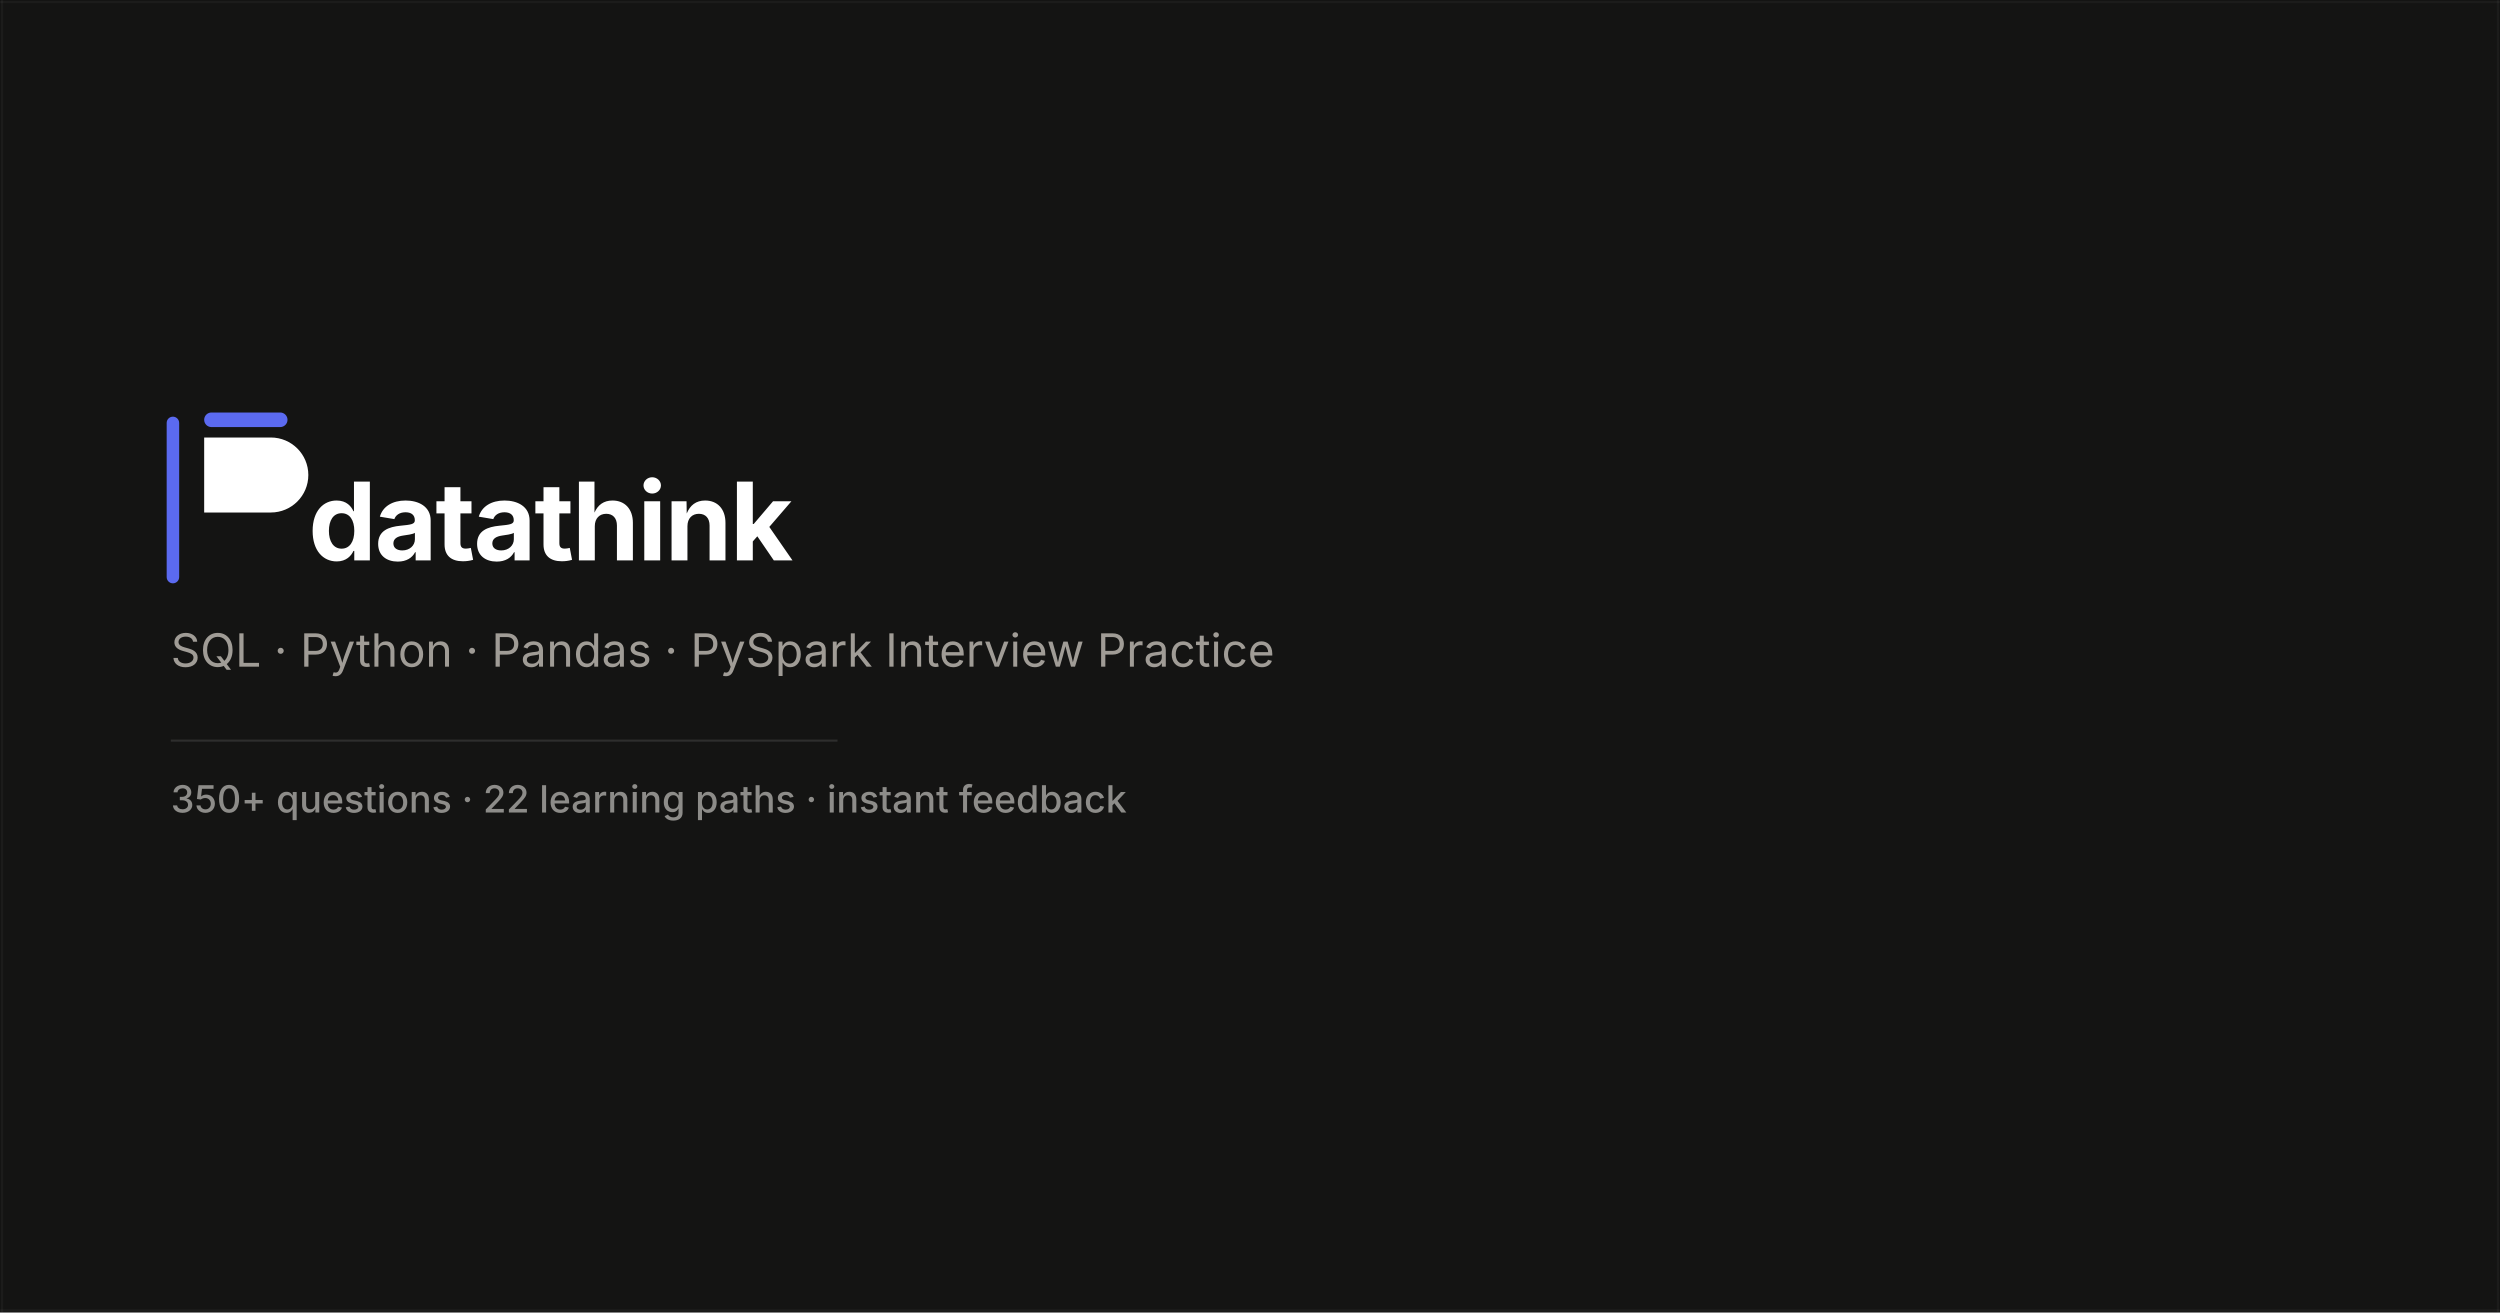
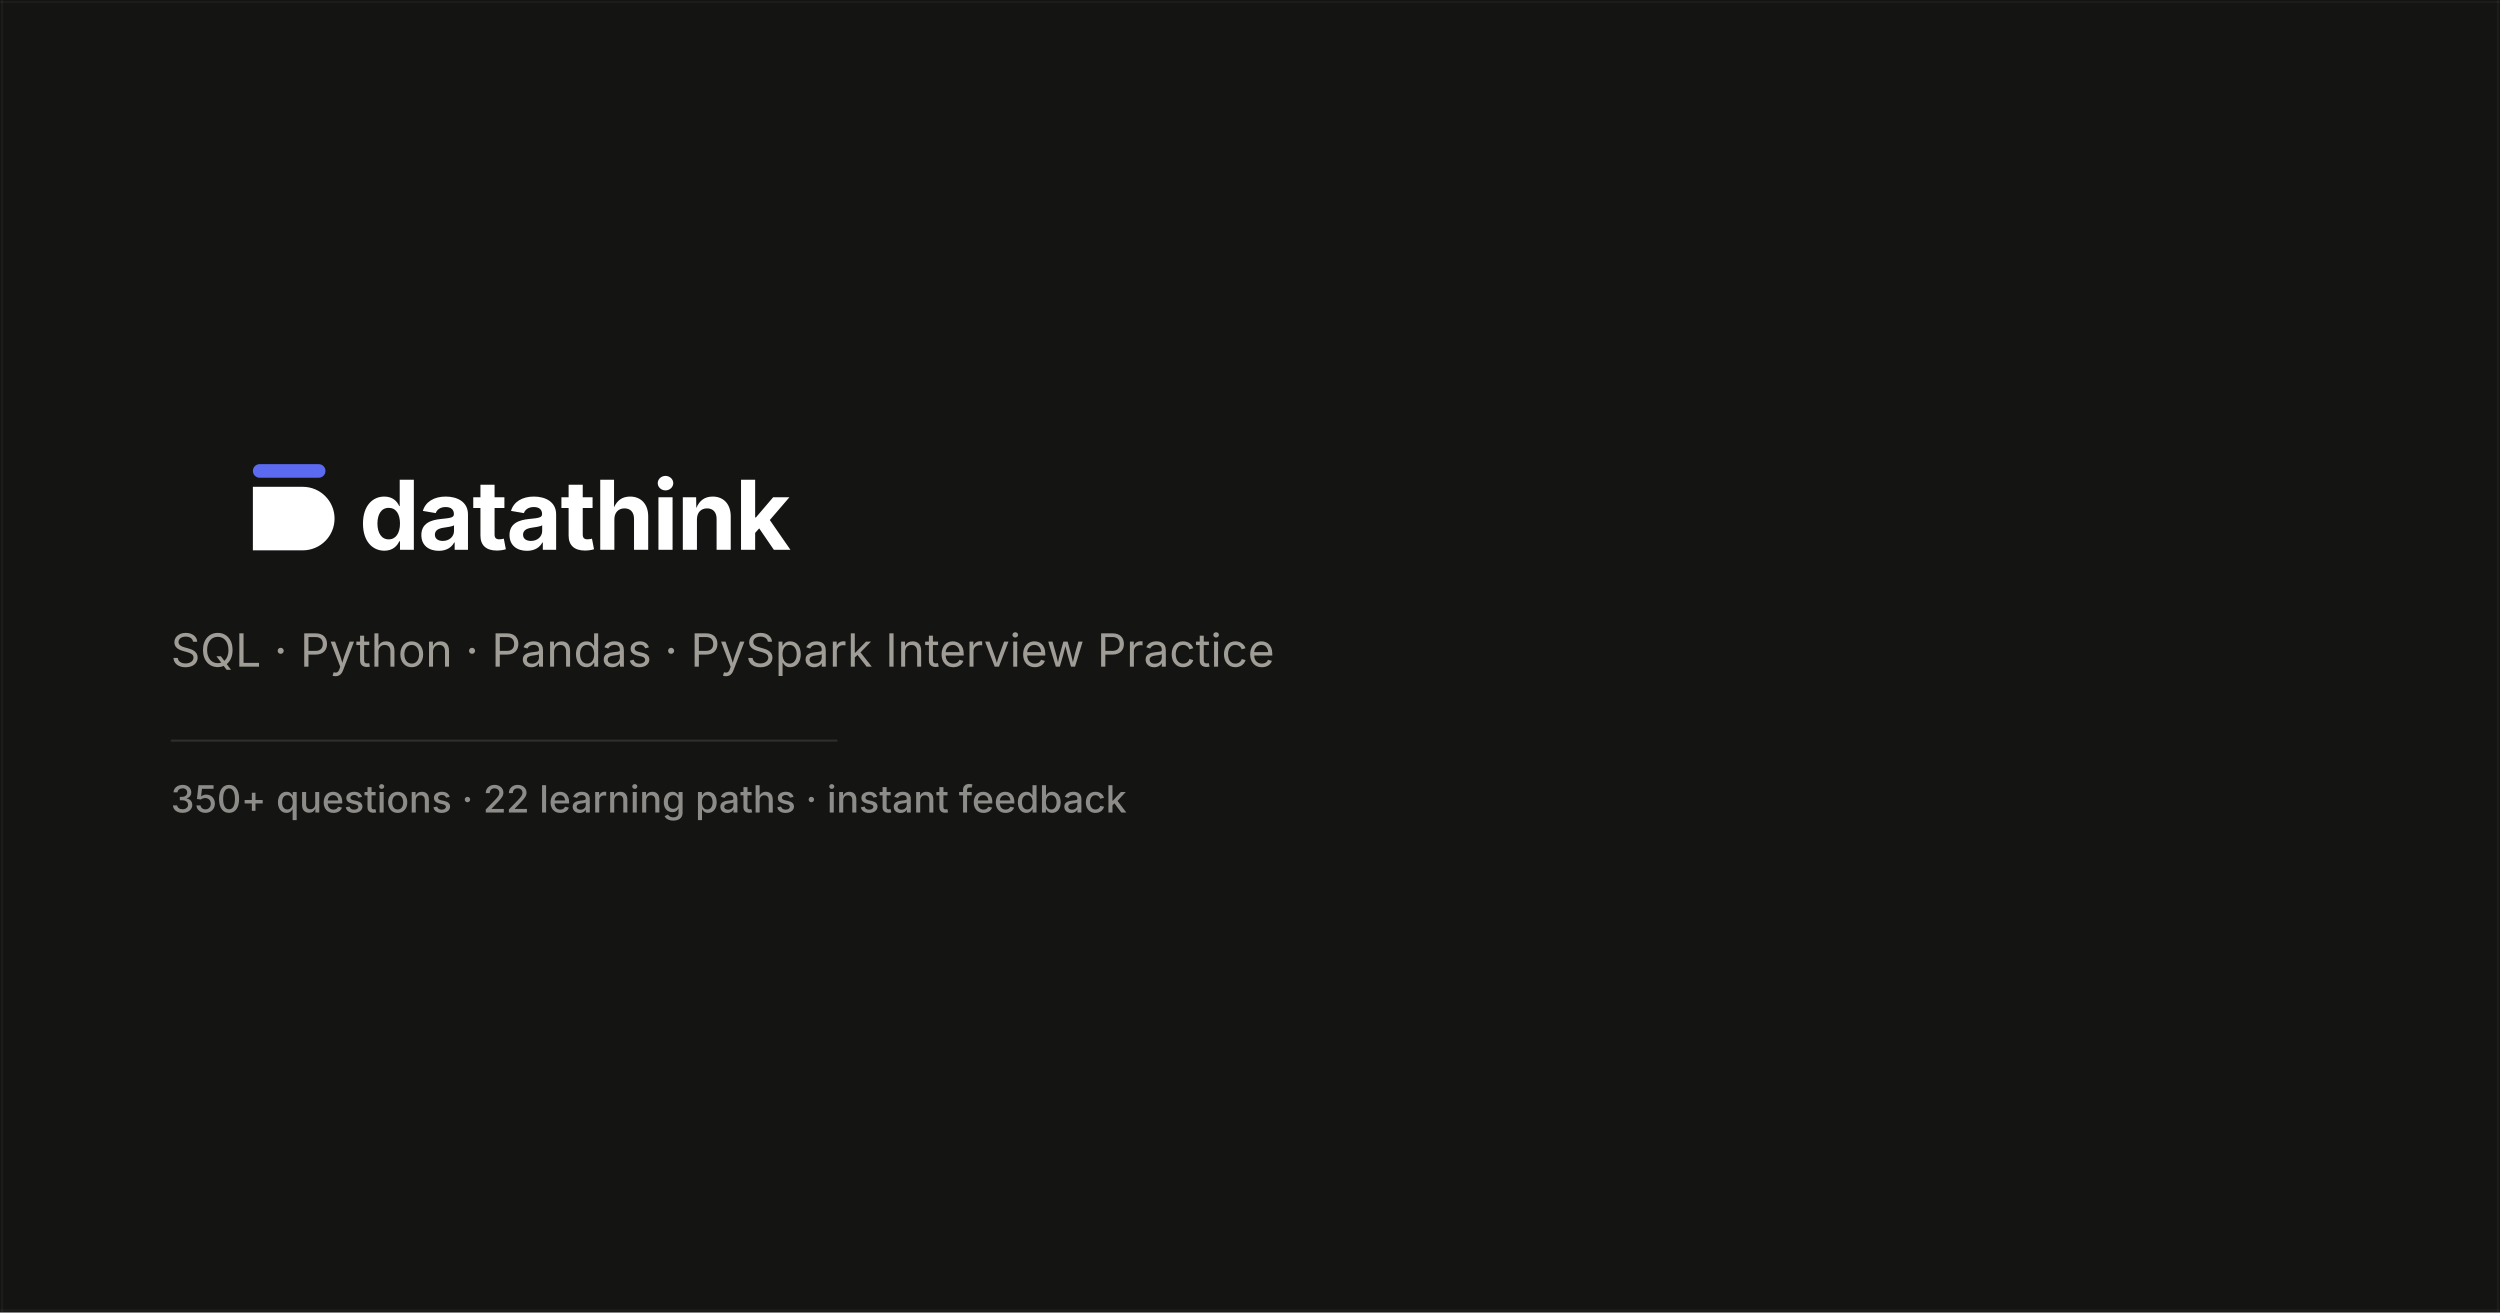
<svg xmlns="http://www.w3.org/2000/svg" width="1200" height="630" viewBox="0 0 1200 630" role="img" aria-label="datathink — SQL, Python &amp; Data Interview Practice">
  <rect width="1200" height="630" fill="#141413" />
  <line x1="0" y1="1" x2="1200" y2="1" stroke="#F0EEE9" stroke-opacity="0.04" />
  <line x1="0" y1="629" x2="1200" y2="629" stroke="#F0EEE9" stroke-opacity="0.04" />
  <line x1="1" y1="0" x2="1" y2="630" stroke="#F0EEE9" stroke-opacity="0.04" />
  <line x1="1199" y1="0" x2="1199" y2="630" stroke="#F0EEE9" stroke-opacity="0.04" />
-   <rect x="80" y="200" width="6" height="80" rx="3" fill="#5B6AF0" />
-   <g transform="translate(80, 190)">
-     <path d="M18 90 V20 H50 A18 18 0 0 1 50 56 H18 Z" fill="#FFFFFF" />
-     <rect x="18" y="8" width="40" height="7" rx="3.5" fill="#5B6AF0" />
+   <g transform="translate(80, 155) scale(1.65)">
+     <g transform="translate(0,16) scale(0.66)">
+       <g transform="translate(12,0)">
+         <g transform="translate(18,32)">
+           <path d="M8 72 V16 H30 A14 14 0 0 1 30 44 H8 Z" fill="#FFFFFF" />
+           <rect x="8" y="6" width="32" height="6" rx="3" fill="#5B6AF0" />
+         </g>
+       </g>
+     </g>
+     <g transform="translate(50,32)">
+       <text x="6" y="34" font-family="Inter, Helvetica Neue, Arial, sans-serif" font-weight="700" font-size="28" letter-spacing="-0.5" fill="#FFFFFF">datathink</text>
+     </g>
  </g>
-   <text x="148" y="269" font-family="Inter, Helvetica Neue, Arial, sans-serif" font-weight="700" font-size="52" letter-spacing="-1" fill="#FFFFFF">datathink</text>
  <text x="82" y="320" font-family="Inter, Helvetica Neue, Arial, sans-serif" font-weight="400" font-size="22" letter-spacing="0" fill="#A09C96">SQL · Python · Pandas · PySpark Interview Practice</text>
  <rect x="82" y="355" width="320" height="1" fill="#F0EEE9" fill-opacity="0.12" />
  <text x="82" y="390" font-family="Inter, Helvetica Neue, Arial, sans-serif" font-weight="500" font-size="18" fill="#F0EEE9" fill-opacity="0.55">350+ questions  ·  22 learning paths  ·  instant feedback</text>
</svg>
